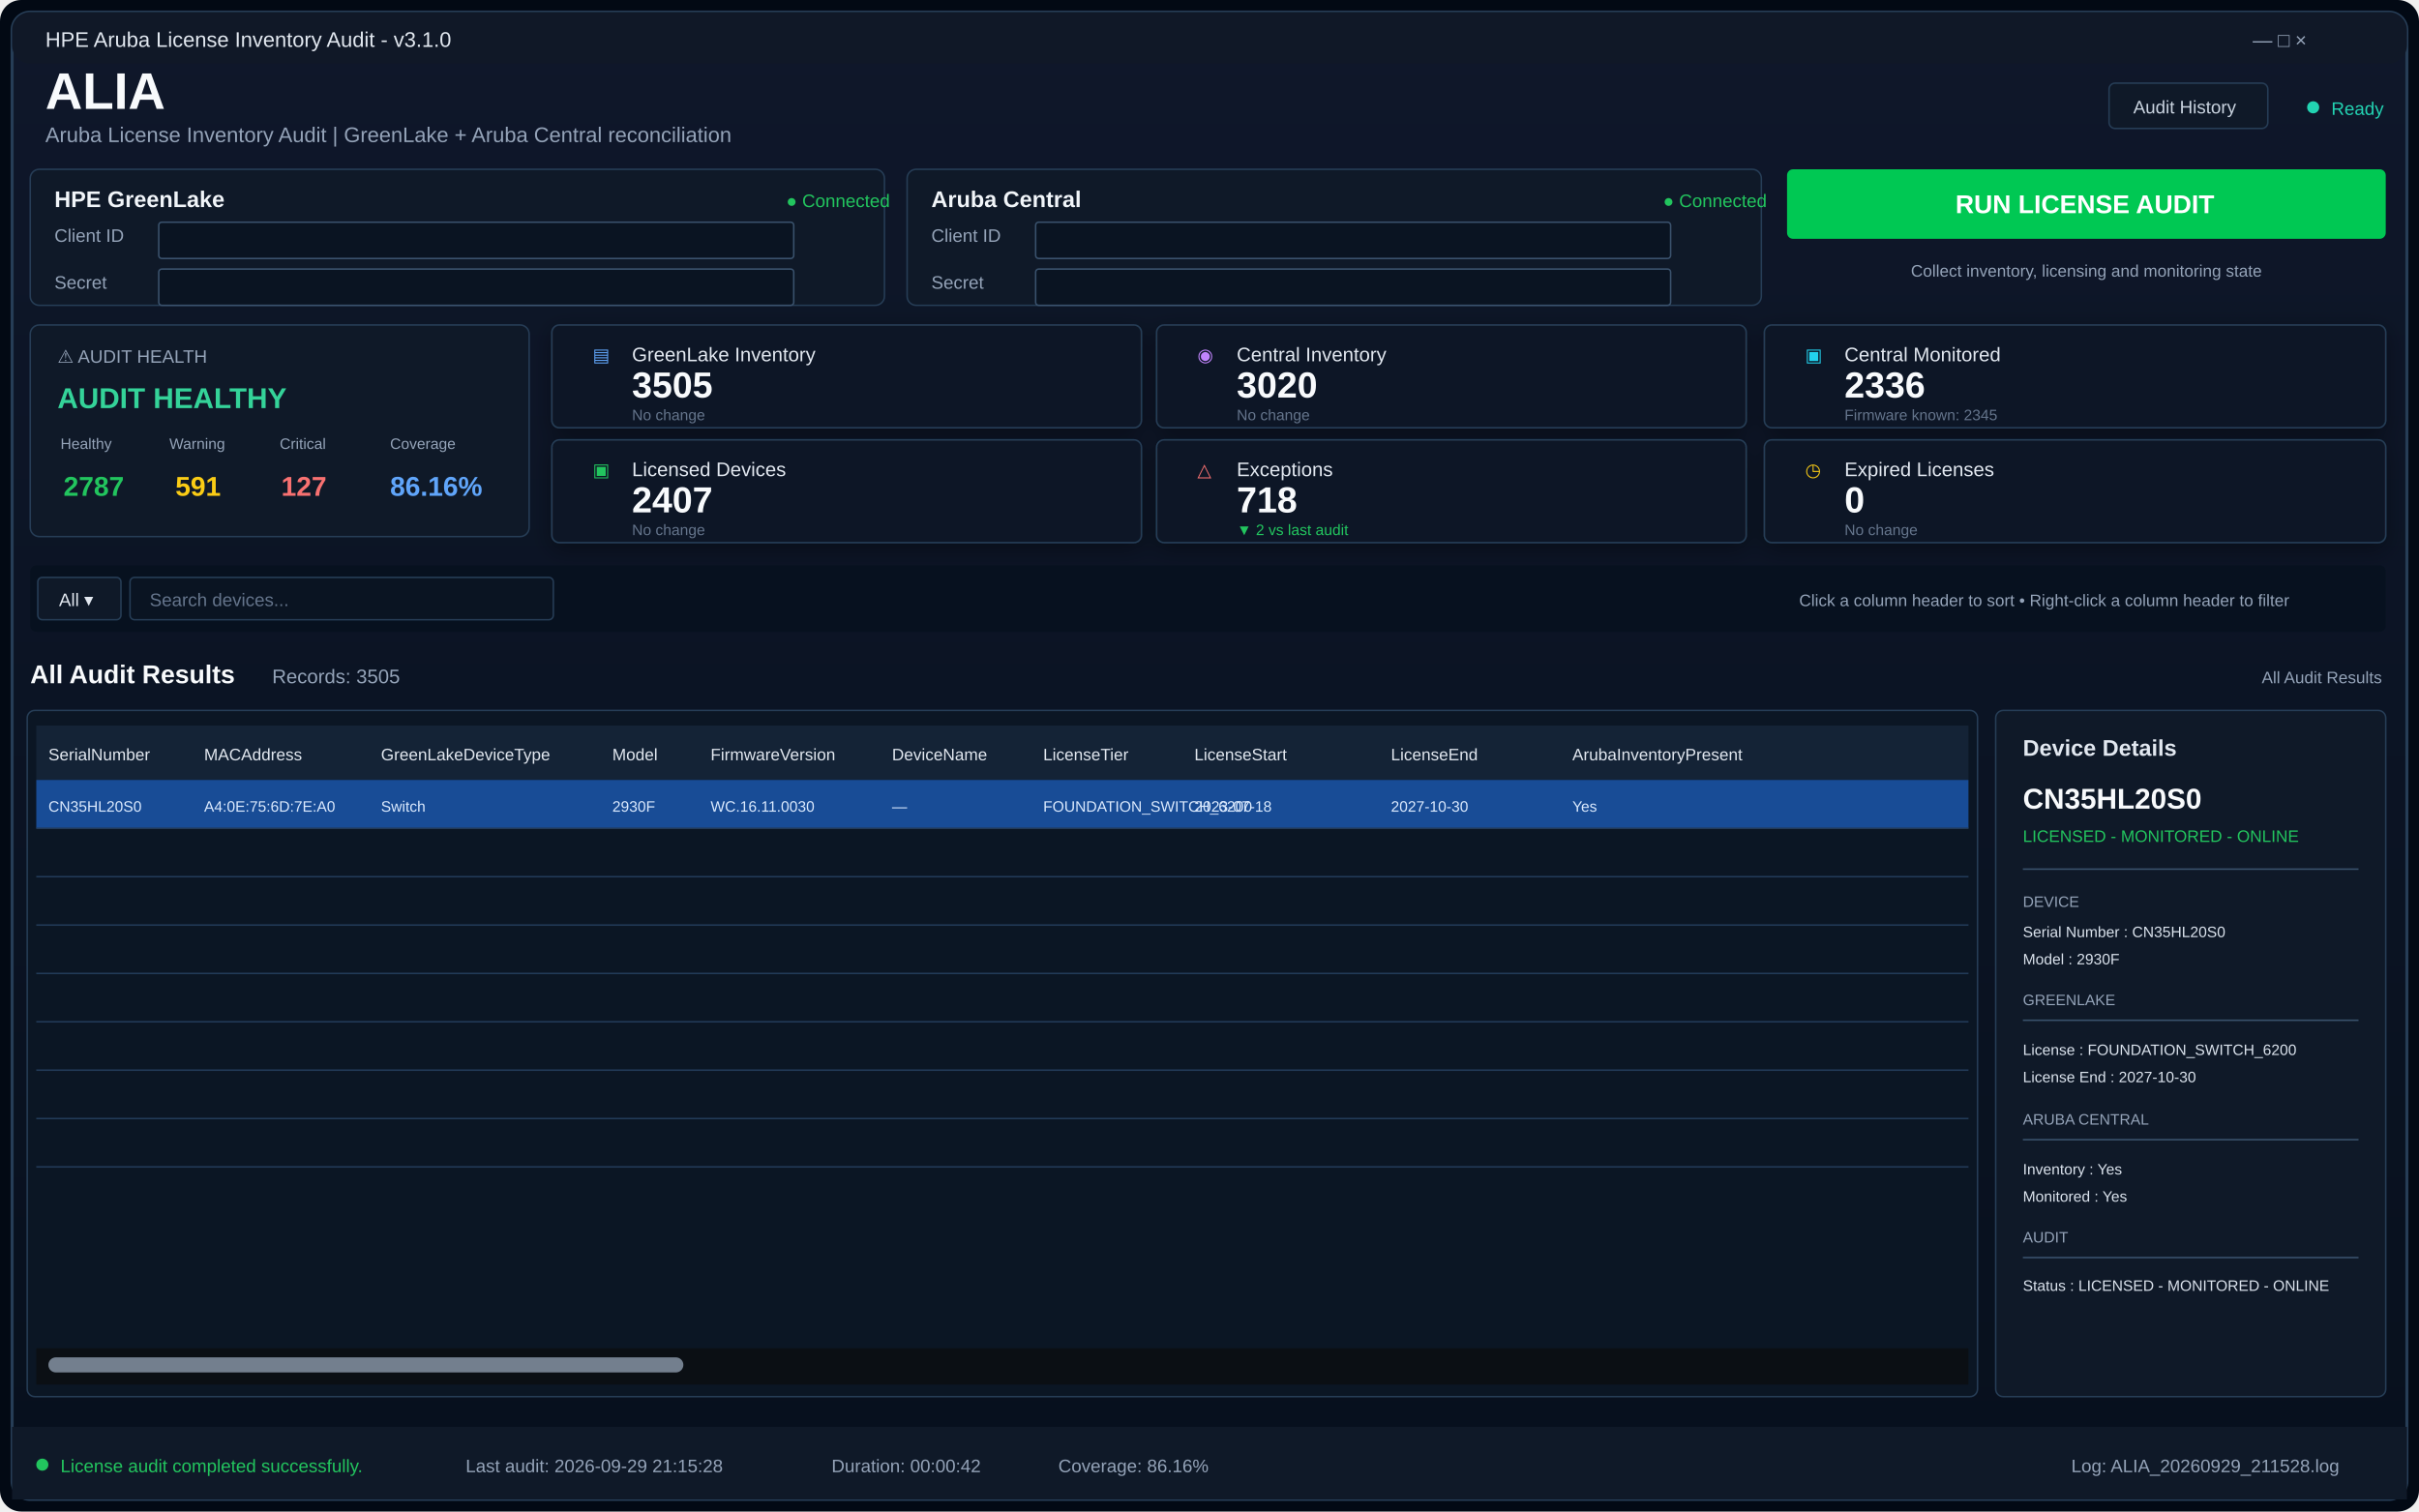
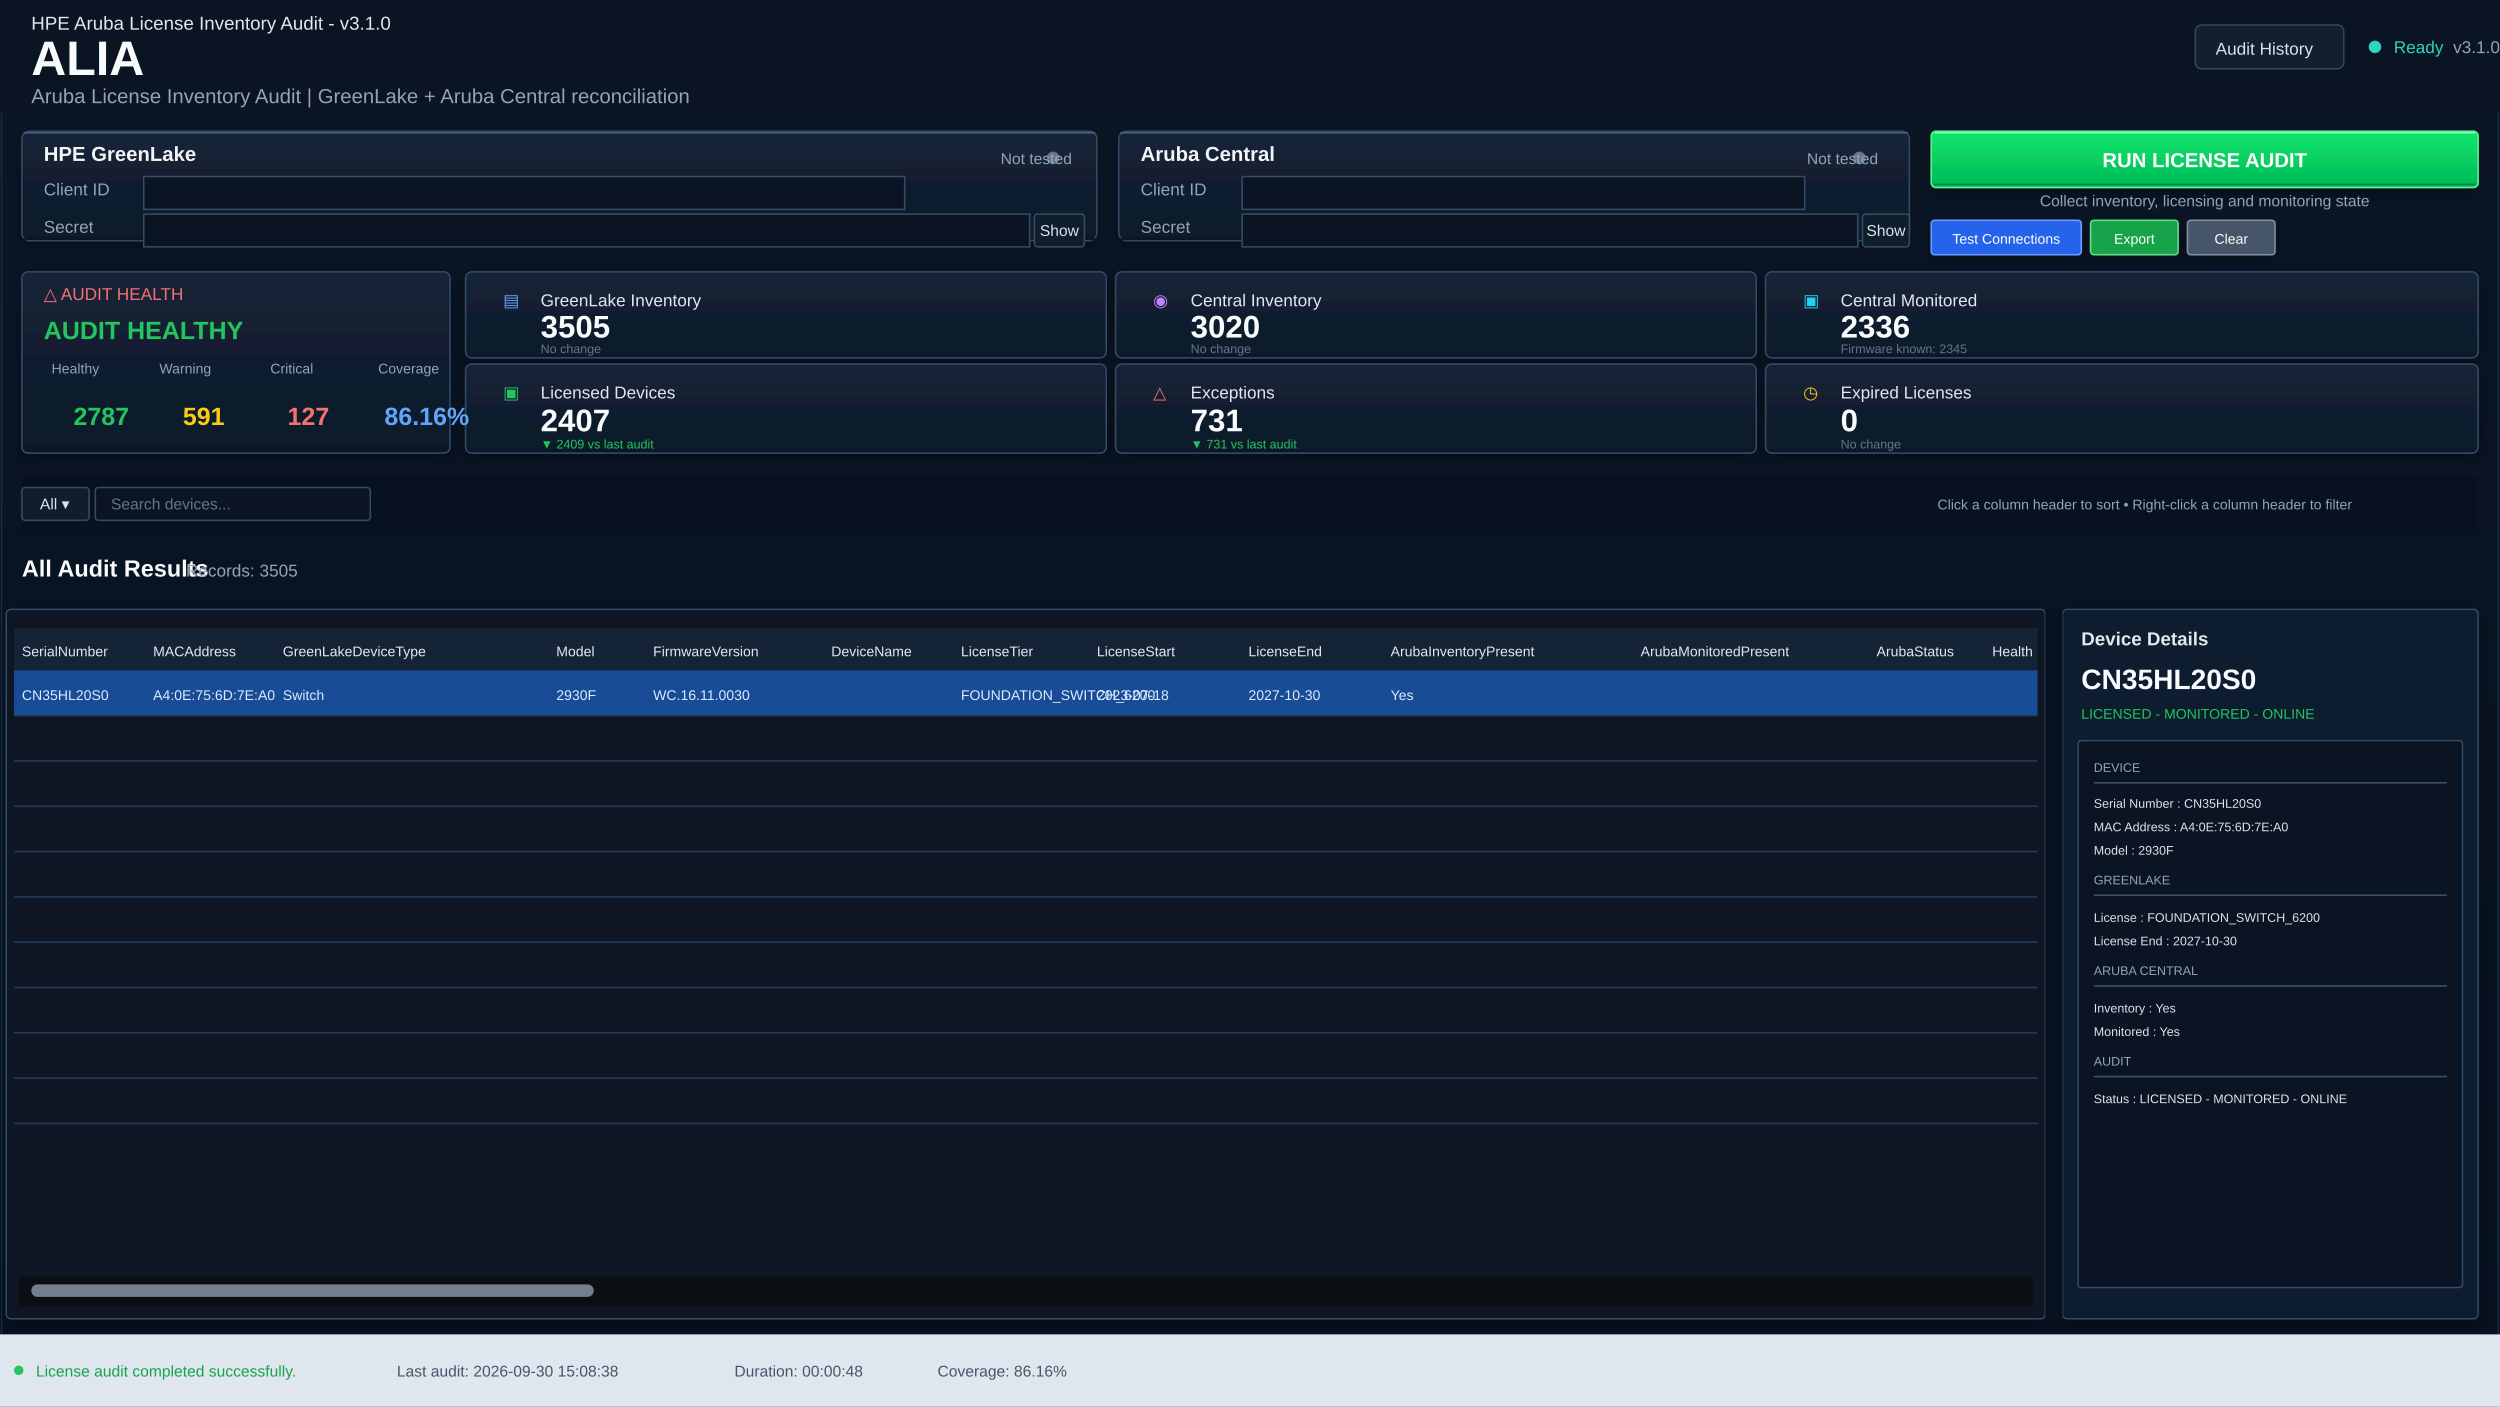
- <svg xmlns="http://www.w3.org/2000/svg" viewBox="0 0 1600 1000" width="1600" height="1000" role="img" aria-labelledby="title desc">
+ <svg xmlns="http://www.w3.org/2000/svg" viewBox="0 0 1600 900" width="1600" height="900" role="img" aria-labelledby="title desc">
  <defs>
-     <linearGradient id="bg" x1="0" x2="0" y1="0" y2="1">
-       <stop offset="0" stop-color="#0f172a" />
-       <stop offset="1" stop-color="#07101d" />
+     <linearGradient id="bg" x1="0" y1="0" x2="0" y2="1">
+       <stop offset="0" stop-color="#0b1626" />
+       <stop offset="1" stop-color="#07111f" />
    </linearGradient>
-     <filter id="shadow" x="-20%" y="-20%" width="140%" height="140%">
-       <feDropShadow dx="0" dy="4" stdDeviation="7" flood-color="#000000" flood-opacity=".35" />
+     <linearGradient id="card" x1="0" y1="0" x2="0" y2="1">
+       <stop offset="0" stop-color="#142237" />
+       <stop offset="0.55" stop-color="#111e2e" />
+       <stop offset="1" stop-color="#0e1928" />
+     </linearGradient>
+     <linearGradient id="green" x1="0" y1="0" x2="0" y2="1">
+       <stop offset="0" stop-color="#11e66c" />
+       <stop offset="1" stop-color="#00b957" />
+     </linearGradient>
+     <filter id="shadow" x="-20%" y="-30%" width="140%" height="160%">
+       <feDropShadow dx="0" dy="3" stdDeviation="5" flood-color="#000" flood-opacity=".38" />
    </filter>
  </defs>
-   <rect width="1600" height="1000" rx="14" fill="#020914" />
-   <rect x="8" y="8" width="1584" height="984" rx="12" fill="url(#bg)" stroke="#263d56" stroke-width="2" />
-   <rect x="8" y="8" width="1584" height="34" rx="12" fill="#101827" />
-   <text x="30" y="31" fill="#e2e8f0" font-family="Segoe UI,Arial,sans-serif" font-size="14">HPE Aruba License Inventory Audit - v3.1.0</text>
-   <text x="1490" y="31" fill="#94a3b8" font-family="Segoe UI,Arial,sans-serif" font-size="13">— □ ×</text>
-   <text x="30" y="72" fill="#f8fafc" font-family="Segoe UI,Arial,sans-serif" font-size="34" font-weight="700">ALIA</text>
-   <text x="30" y="94" fill="#94a3b8" font-family="Segoe UI,Arial,sans-serif" font-size="14">Aruba License Inventory Audit  |  GreenLake + Aruba Central reconciliation</text>
-   <rect x="1395" y="55" width="105" height="30" rx="4" fill="#0f1928" stroke="#263d56" />
-   <text x="1411" y="75" fill="#cbd5e1" font-family="Segoe UI,Arial,sans-serif" font-size="12">Audit History</text>
-   <circle cx="1530" cy="71" r="4" fill="#22d3b2" />
-   <text x="1542" y="76" fill="#22d3b2" font-family="Segoe UI,Arial,sans-serif" font-size="12">Ready</text>
-   <rect x="20" y="112" width="565" height="90" rx="6" fill="#0f1928" stroke="#263d56" />
-   <text x="36" y="137" fill="#f1f5f9" font-family="Segoe UI,Arial,sans-serif" font-size="15" font-weight="700">HPE GreenLake</text>
-   <text x="520" y="137" fill="#22c55e" font-family="Segoe UI,Arial,sans-serif" font-size="12">● Connected</text>
-   <text x="36" y="160" fill="#94a3b8" font-family="Segoe UI,Arial,sans-serif" font-size="12">Client ID</text>
-   <rect x="105" y="147" width="420" height="24" rx="2" fill="#0a1422" stroke="#3a526d" />
-   <text x="36" y="191" fill="#94a3b8" font-family="Segoe UI,Arial,sans-serif" font-size="12">Secret</text>
-   <rect x="105" y="178" width="420" height="24" rx="2" fill="#0a1422" stroke="#3a526d" />
-   <rect x="600" y="112" width="565" height="90" rx="6" fill="#0f1928" stroke="#263d56" />
-   <text x="616" y="137" fill="#f1f5f9" font-family="Segoe UI,Arial,sans-serif" font-size="15" font-weight="700">Aruba Central</text>
-   <text x="1100" y="137" fill="#22c55e" font-family="Segoe UI,Arial,sans-serif" font-size="12">● Connected</text>
-   <text x="616" y="160" fill="#94a3b8" font-family="Segoe UI,Arial,sans-serif" font-size="12">Client ID</text>
-   <rect x="685" y="147" width="420" height="24" rx="2" fill="#0a1422" stroke="#3a526d" />
-   <text x="616" y="191" fill="#94a3b8" font-family="Segoe UI,Arial,sans-serif" font-size="12">Secret</text>
-   <rect x="685" y="178" width="420" height="24" rx="2" fill="#0a1422" stroke="#3a526d" />
-   <rect x="1182" y="112" width="396" height="46" rx="4" fill="#00c853" />
-   <text x="1379" y="141" text-anchor="middle" fill="#ffffff" font-family="Segoe UI,Arial,sans-serif" font-size="17" font-weight="700">RUN LICENSE AUDIT</text>
-   <text x="1380" y="183" text-anchor="middle" fill="#94a3b8" font-family="Segoe UI,Arial,sans-serif" font-size="11">Collect inventory, licensing and monitoring state</text>
-   <rect x="20" y="215" width="330" height="140" rx="6" fill="#0f1928" stroke="#263d56" />
-   <text x="38" y="240" fill="#94a3b8" font-family="Segoe UI,Arial,sans-serif" font-size="12">⚠ AUDIT HEALTH</text>
-   <text x="38" y="270" fill="#34d399" font-family="Segoe UI,Arial,sans-serif" font-size="19" font-weight="700">AUDIT HEALTHY</text>
-   <text x="40" y="297" fill="#94a3b8" font-family="Segoe UI,Arial,sans-serif" font-size="10">Healthy</text>
-   <text x="112" y="297" fill="#94a3b8" font-family="Segoe UI,Arial,sans-serif" font-size="10">Warning</text>
-   <text x="185" y="297" fill="#94a3b8" font-family="Segoe UI,Arial,sans-serif" font-size="10">Critical</text>
-   <text x="258" y="297" fill="#94a3b8" font-family="Segoe UI,Arial,sans-serif" font-size="10">Coverage</text>
-   <text x="42" y="328" fill="#22c55e" font-family="Segoe UI,Arial,sans-serif" font-size="18" font-weight="700">2787</text>
-   <text x="116" y="328" fill="#facc15" font-family="Segoe UI,Arial,sans-serif" font-size="18" font-weight="700">591</text>
-   <text x="186" y="328" fill="#f87171" font-family="Segoe UI,Arial,sans-serif" font-size="18" font-weight="700">127</text>
-   <text x="258" y="328" fill="#60a5fa" font-family="Segoe UI,Arial,sans-serif" font-size="18" font-weight="700">86.16%</text>
+   <rect width="1600" height="900" fill="url(#bg)" />
+   <rect x="1" y="1" width="1598" height="898" fill="none" stroke="#172a40" />
+   <rect width="1600" height="72" fill="#0a1422" />
+   <text x="20" y="19" fill="#e2e8f0" font-family="Segoe UI,Arial" font-size="12">HPE Aruba License Inventory Audit - v3.1.0</text>
+   <text x="20" y="48" fill="#f8fafc" font-family="Segoe UI,Arial" font-size="31" font-weight="700">ALIA</text>
+   <text x="20" y="66" fill="#94a3b8" font-family="Segoe UI,Arial" font-size="13">Aruba License Inventory Audit  |  GreenLake + Aruba Central reconciliation</text>
+   <rect x="1405" y="16" width="95" height="28" rx="4" fill="#111f31" stroke="#30465f" />
+   <text x="1418" y="35" fill="#dbe3ed" font-family="Segoe UI,Arial" font-size="11">Audit History</text>
+   <circle cx="1520" cy="30" r="4" fill="#2dd4bf" />
+   <text x="1532" y="34" fill="#2dd4bf" font-family="Segoe UI,Arial" font-size="11">Ready</text>
+   <text x="1570" y="34" fill="#94a3b8" font-family="Segoe UI,Arial" font-size="11">v3.1.0</text>
  <g filter="url(#shadow)">
-     <rect x="365" y="215" width="390" height="68" rx="5" fill="#0f1928" stroke="#263d56" />
-     <rect x="765" y="215" width="390" height="68" rx="5" fill="#0f1928" stroke="#263d56" />
-     <rect x="1167" y="215" width="411" height="68" rx="5" fill="#0f1928" stroke="#263d56" />
-     <rect x="365" y="291" width="390" height="68" rx="5" fill="#0f1928" stroke="#263d56" />
-     <rect x="765" y="291" width="390" height="68" rx="5" fill="#0f1928" stroke="#263d56" />
-     <rect x="1167" y="291" width="411" height="68" rx="5" fill="#0f1928" stroke="#263d56" />
+     <rect x="14" y="84" width="688" height="70" rx="5" fill="url(#card)" stroke="#314a66" />
+     <line x1="15" y1="85" x2="701" y2="85" stroke="#46637f" />
+     <line x1="15" y1="153" x2="701" y2="153" stroke="#07101c" />
+     <rect x="716" y="84" width="506" height="70" rx="5" fill="url(#card)" stroke="#314a66" />
+     <line x1="717" y1="85" x2="1221" y2="85" stroke="#46637f" />
+     <line x1="717" y1="153" x2="1221" y2="153" stroke="#07101c" />
  </g>
-   <g font-family="Segoe UI,Arial,sans-serif">
-     <text x="392" y="239" fill="#60a5fa" font-size="12">▤</text>
-     <text x="418" y="239" fill="#e2e8f0" font-size="13">GreenLake Inventory</text>
-     <text x="418" y="263" fill="#f8fafc" font-size="24" font-weight="700">3505</text>
-     <text x="418" y="278" fill="#64748b" font-size="10">No change</text>
-     <text x="792" y="239" fill="#c084fc" font-size="12">◉</text>
-     <text x="818" y="239" fill="#e2e8f0" font-size="13">Central Inventory</text>
-     <text x="818" y="263" fill="#f8fafc" font-size="24" font-weight="700">3020</text>
-     <text x="818" y="278" fill="#64748b" font-size="10">No change</text>
-     <text x="1194" y="239" fill="#22d3ee" font-size="12">▣</text>
-     <text x="1220" y="239" fill="#e2e8f0" font-size="13">Central Monitored</text>
-     <text x="1220" y="263" fill="#f8fafc" font-size="24" font-weight="700">2336</text>
-     <text x="1220" y="278" fill="#64748b" font-size="10">Firmware known: 2345</text>
-     <text x="392" y="315" fill="#22c55e" font-size="12">▣</text>
-     <text x="418" y="315" fill="#e2e8f0" font-size="13">Licensed Devices</text>
-     <text x="418" y="339" fill="#f8fafc" font-size="24" font-weight="700">2407</text>
-     <text x="418" y="354" fill="#64748b" font-size="10">No change</text>
-     <text x="792" y="315" fill="#f87171" font-size="12">△</text>
-     <text x="818" y="315" fill="#e2e8f0" font-size="13">Exceptions</text>
-     <text x="818" y="339" fill="#f8fafc" font-size="24" font-weight="700">718</text>
-     <text x="818" y="354" fill="#22c55e" font-size="10">▼ 2 vs last audit</text>
-     <text x="1194" y="315" fill="#facc15" font-size="12">◷</text>
-     <text x="1220" y="315" fill="#e2e8f0" font-size="13">Expired Licenses</text>
-     <text x="1220" y="339" fill="#f8fafc" font-size="24" font-weight="700">0</text>
-     <text x="1220" y="354" fill="#64748b" font-size="10">No change</text>
+   <text x="28" y="103" fill="#f1f5f9" font-family="Segoe UI,Arial" font-size="13" font-weight="700">HPE GreenLake</text>
+   <circle cx="674" cy="101" r="4" fill="#64748b" />
+   <text x="686" y="105" text-anchor="end" fill="#94a3b8" font-family="Segoe UI,Arial" font-size="10">Not tested</text>
+   <text x="28" y="125" fill="#94a3b8" font-family="Segoe UI,Arial" font-size="11">Client ID</text>
+   <rect x="92" y="113" width="487" height="21" fill="#0a1422" stroke="#334b66" />
+   <text x="28" y="149" fill="#94a3b8" font-family="Segoe UI,Arial" font-size="11">Secret</text>
+   <rect x="92" y="137" width="567" height="21" fill="#0a1422" stroke="#334b66" />
+   <rect x="662" y="137" width="32" height="21" rx="2" fill="#101d2d" stroke="#334b66" />
+   <text x="678" y="151" text-anchor="middle" fill="#dbe3ed" font-family="Segoe UI,Arial" font-size="10">Show</text>
+   <text x="730" y="103" fill="#f1f5f9" font-family="Segoe UI,Arial" font-size="13" font-weight="700">Aruba Central</text>
+   <circle cx="1190" cy="101" r="4" fill="#64748b" />
+   <text x="1202" y="105" text-anchor="end" fill="#94a3b8" font-family="Segoe UI,Arial" font-size="10">Not tested</text>
+   <text x="730" y="125" fill="#94a3b8" font-family="Segoe UI,Arial" font-size="11">Client ID</text>
+   <rect x="795" y="113" width="360" height="21" fill="#0a1422" stroke="#334b66" />
+   <text x="730" y="149" fill="#94a3b8" font-family="Segoe UI,Arial" font-size="11">Secret</text>
+   <rect x="795" y="137" width="394" height="21" fill="#0a1422" stroke="#334b66" />
+   <rect x="1192" y="137" width="30" height="21" rx="2" fill="#101d2d" stroke="#334b66" />
+   <text x="1207" y="151" text-anchor="middle" fill="#dbe3ed" font-family="Segoe UI,Arial" font-size="10">Show</text>
+   <g filter="url(#shadow)">
+     <rect x="1236" y="84" width="350" height="36" rx="3" fill="url(#green)" stroke="#56f695" />
+     <line x1="1238" y1="85" x2="1584" y2="85" stroke="#7dffae" />
+     <line x1="1238" y1="118" x2="1584" y2="118" stroke="#007f3d" />
  </g>
-   <rect x="20" y="374" width="1558" height="44" rx="4" fill="#07111f" />
-   <rect x="25" y="382" width="55" height="28" rx="3" fill="#0f1928" stroke="#263d56" />
-   <text x="39" y="401" fill="#e2e8f0" font-family="Segoe UI,Arial,sans-serif" font-size="12">All ▾</text>
-   <rect x="86" y="382" width="280" height="28" rx="3" fill="#0a1422" stroke="#263d56" />
-   <text x="99" y="401" fill="#64748b" font-family="Segoe UI,Arial,sans-serif" font-size="12">Search devices...</text>
-   <text x="1190" y="401" fill="#94a3b8" font-family="Segoe UI,Arial,sans-serif" font-size="11">Click a column header to sort  •  Right-click a column header to filter</text>
-   <text x="20" y="452" fill="#f8fafc" font-family="Segoe UI,Arial,sans-serif" font-size="17" font-weight="700">All Audit Results</text>
-   <text x="180" y="452" fill="#94a3b8" font-family="Segoe UI,Arial,sans-serif" font-size="13">Records: 3505</text>
-   <text x="1496" y="452" fill="#94a3b8" font-family="Segoe UI,Arial,sans-serif" font-size="11">All Audit Results</text>
-   <rect x="18" y="470" width="1290" height="454" rx="5" fill="#0b1624" stroke="#263d56" />
-   <rect x="24" y="480" width="1278" height="36" fill="#142336" />
-   <g fill="#e2e8f0" font-family="Segoe UI,Arial,sans-serif" font-size="11">
-     <text x="32" y="503">SerialNumber</text>
-     <text x="135" y="503">MACAddress</text>
-     <text x="252" y="503">GreenLakeDeviceType</text>
-     <text x="405" y="503">Model</text>
-     <text x="470" y="503">FirmwareVersion</text>
-     <text x="590" y="503">DeviceName</text>
-     <text x="690" y="503">LicenseTier</text>
-     <text x="790" y="503">LicenseStart</text>
-     <text x="920" y="503">LicenseEnd</text>
-     <text x="1040" y="503">ArubaInventoryPresent</text>
+   <text x="1411" y="107" text-anchor="middle" fill="#fff" font-family="Segoe UI,Arial" font-size="13" font-weight="700">RUN LICENSE AUDIT</text>
+   <text x="1411" y="132" text-anchor="middle" fill="#94a3b8" font-family="Segoe UI,Arial" font-size="10">Collect inventory, licensing and monitoring state</text>
+   <g filter="url(#shadow)">
+     <rect x="1236" y="141" width="96" height="22" rx="2" fill="#2563eb" stroke="#6d9bff" />
+     <rect x="1338" y="141" width="56" height="22" rx="2" fill="#16a34a" stroke="#67d98a" />
+     <rect x="1400" y="141" width="56" height="22" rx="2" fill="#475569" stroke="#8090a5" />
  </g>
-   <rect x="24" y="516" width="1278" height="32" fill="#184c96" />
-   <g fill="#dbeafe" font-family="Segoe UI,Arial,sans-serif" font-size="10">
-     <text x="32" y="537">CN35HL20S0</text>
-     <text x="135" y="537">A4:0E:75:6D:7E:A0</text>
-     <text x="252" y="537">Switch</text>
-     <text x="405" y="537">2930F</text>
-     <text x="470" y="537">WC.16.11.0030</text>
-     <text x="590" y="537">—</text>
-     <text x="690" y="537">FOUNDATION_SWITCH_6200</text>
-     <text x="790" y="537">2023-07-18</text>
-     <text x="920" y="537">2027-10-30</text>
-     <text x="1040" y="537">Yes</text>
+   <text x="1284" y="156" text-anchor="middle" fill="#fff" font-family="Segoe UI,Arial" font-size="9">Test Connections</text>
+   <text x="1366" y="156" text-anchor="middle" fill="#fff" font-family="Segoe UI,Arial" font-size="9">Export</text>
+   <text x="1428" y="156" text-anchor="middle" fill="#fff" font-family="Segoe UI,Arial" font-size="9">Clear</text>
+   <g filter="url(#shadow)">
+     <rect x="14" y="174" width="274" height="116" rx="4" fill="url(#card)" stroke="#314a66" />
+     <rect x="298" y="174" width="410" height="55" rx="4" fill="url(#card)" stroke="#314a66" />
+     <rect x="714" y="174" width="410" height="55" rx="4" fill="url(#card)" stroke="#314a66" />
+     <rect x="1130" y="174" width="456" height="55" rx="4" fill="url(#card)" stroke="#314a66" />
+     <rect x="298" y="233" width="410" height="57" rx="4" fill="url(#card)" stroke="#314a66" />
+     <rect x="714" y="233" width="410" height="57" rx="4" fill="url(#card)" stroke="#314a66" />
+     <rect x="1130" y="233" width="456" height="57" rx="4" fill="url(#card)" stroke="#314a66" />
  </g>
-   <g stroke="#223b58" stroke-width="1">
-     <line x1="24" y1="548" x2="1302" y2="548" />
-     <line x1="24" y1="580" x2="1302" y2="580" />
-     <line x1="24" y1="612" x2="1302" y2="612" />
-     <line x1="24" y1="644" x2="1302" y2="644" />
-     <line x1="24" y1="676" x2="1302" y2="676" />
-     <line x1="24" y1="708" x2="1302" y2="708" />
-     <line x1="24" y1="740" x2="1302" y2="740" />
-     <line x1="24" y1="772" x2="1302" y2="772" />
+   <text x="28" y="192" fill="#f87171" font-family="Segoe UI,Arial" font-size="11">△ AUDIT HEALTH</text>
+   <text x="28" y="217" fill="#22c55e" font-family="Segoe UI,Arial" font-size="16" font-weight="700">AUDIT HEALTHY</text>
+   <text x="33" y="239" fill="#94a3b8" font-family="Segoe UI,Arial" font-size="9">Healthy</text>
+   <text x="102" y="239" fill="#94a3b8" font-family="Segoe UI,Arial" font-size="9">Warning</text>
+   <text x="173" y="239" fill="#94a3b8" font-family="Segoe UI,Arial" font-size="9">Critical</text>
+   <text x="242" y="239" fill="#94a3b8" font-family="Segoe UI,Arial" font-size="9">Coverage</text>
+   <text x="47" y="272" fill="#22c55e" font-family="Segoe UI,Arial" font-size="16" font-weight="700">2787</text>
+   <text x="117" y="272" fill="#facc15" font-family="Segoe UI,Arial" font-size="16" font-weight="700">591</text>
+   <text x="184" y="272" fill="#f87171" font-family="Segoe UI,Arial" font-size="16" font-weight="700">127</text>
+   <text x="246" y="272" fill="#60a5fa" font-family="Segoe UI,Arial" font-size="16" font-weight="700">86.16%</text>
+   <g font-family="Segoe UI,Arial">
+     <text x="322" y="196" fill="#60a5fa" font-size="11">▤</text>
+     <text x="346" y="196" fill="#e2e8f0" font-size="11">GreenLake Inventory</text>
+     <text x="346" y="216" fill="#f8fafc" font-size="20" font-weight="700">3505</text>
+     <text x="346" y="226" fill="#64748b" font-size="8">No change</text>
+     <text x="738" y="196" fill="#c084fc" font-size="11">◉</text>
+     <text x="762" y="196" fill="#e2e8f0" font-size="11">Central Inventory</text>
+     <text x="762" y="216" fill="#f8fafc" font-size="20" font-weight="700">3020</text>
+     <text x="762" y="226" fill="#64748b" font-size="8">No change</text>
+     <text x="1154" y="196" fill="#22d3ee" font-size="11">▣</text>
+     <text x="1178" y="196" fill="#e2e8f0" font-size="11">Central Monitored</text>
+     <text x="1178" y="216" fill="#f8fafc" font-size="20" font-weight="700">2336</text>
+     <text x="1178" y="226" fill="#64748b" font-size="8">Firmware known: 2345</text>
+     <text x="322" y="255" fill="#22c55e" font-size="11">▣</text>
+     <text x="346" y="255" fill="#e2e8f0" font-size="11">Licensed Devices</text>
+     <text x="346" y="276" fill="#f8fafc" font-size="20" font-weight="700">2407</text>
+     <text x="346" y="287" fill="#22c55e" font-size="8">▼ 2409 vs last audit</text>
+     <text x="738" y="255" fill="#f87171" font-size="11">△</text>
+     <text x="762" y="255" fill="#e2e8f0" font-size="11">Exceptions</text>
+     <text x="762" y="276" fill="#f8fafc" font-size="20" font-weight="700">731</text>
+     <text x="762" y="287" fill="#22c55e" font-size="8">▼ 731 vs last audit</text>
+     <text x="1154" y="255" fill="#facc15" font-size="11">◷</text>
+     <text x="1178" y="255" fill="#e2e8f0" font-size="11">Expired Licenses</text>
+     <text x="1178" y="276" fill="#f8fafc" font-size="20" font-weight="700">0</text>
+     <text x="1178" y="287" fill="#64748b" font-size="8">No change</text>
  </g>
-   <rect x="24" y="892" width="1278" height="24" fill="#0b0f14" />
-   <rect x="32" y="898" width="420" height="10" rx="5" fill="#737f8e" />
-   <rect x="1320" y="470" width="258" height="454" rx="5" fill="#0f1928" stroke="#263d56" />
-   <text x="1338" y="500" fill="#e2e8f0" font-family="Segoe UI,Arial,sans-serif" font-size="15" font-weight="700">Device Details</text>
-   <text x="1338" y="535" fill="#f8fafc" font-family="Segoe UI,Arial,sans-serif" font-size="19" font-weight="700">CN35HL20S0</text>
-   <text x="1338" y="557" fill="#22c55e" font-family="Segoe UI,Arial,sans-serif" font-size="11">LICENSED - MONITORED - ONLINE</text>
-   <line x1="1338" y1="575" x2="1560" y2="575" stroke="#3a526d" />
-   <text x="1338" y="600" fill="#94a3b8" font-family="Segoe UI,Arial,sans-serif" font-size="10">DEVICE</text>
-   <text x="1338" y="620" fill="#dbe3ed" font-family="Segoe UI,Arial,sans-serif" font-size="10">Serial Number  : CN35HL20S0</text>
-   <text x="1338" y="638" fill="#dbe3ed" font-family="Segoe UI,Arial,sans-serif" font-size="10">Model         : 2930F</text>
-   <text x="1338" y="665" fill="#94a3b8" font-family="Segoe UI,Arial,sans-serif" font-size="10">GREENLAKE</text>
-   <line x1="1338" y1="675" x2="1560" y2="675" stroke="#3a526d" />
-   <text x="1338" y="698" fill="#dbe3ed" font-family="Segoe UI,Arial,sans-serif" font-size="10">License       : FOUNDATION_SWITCH_6200</text>
-   <text x="1338" y="716" fill="#dbe3ed" font-family="Segoe UI,Arial,sans-serif" font-size="10">License End   : 2027-10-30</text>
-   <text x="1338" y="744" fill="#94a3b8" font-family="Segoe UI,Arial,sans-serif" font-size="10">ARUBA CENTRAL</text>
-   <line x1="1338" y1="754" x2="1560" y2="754" stroke="#3a526d" />
-   <text x="1338" y="777" fill="#dbe3ed" font-family="Segoe UI,Arial,sans-serif" font-size="10">Inventory     : Yes</text>
-   <text x="1338" y="795" fill="#dbe3ed" font-family="Segoe UI,Arial,sans-serif" font-size="10">Monitored     : Yes</text>
-   <text x="1338" y="822" fill="#94a3b8" font-family="Segoe UI,Arial,sans-serif" font-size="10">AUDIT</text>
-   <line x1="1338" y1="832" x2="1560" y2="832" stroke="#3a526d" />
-   <text x="1338" y="854" fill="#dbe3ed" font-family="Segoe UI,Arial,sans-serif" font-size="10">Status        : LICENSED - MONITORED - ONLINE</text>
-   <rect x="8" y="944" width="1584" height="48" fill="#0f1928" />
-   <circle cx="28" cy="969" r="4" fill="#22c55e" />
-   <text x="40" y="974" fill="#22c55e" font-family="Segoe UI,Arial,sans-serif" font-size="12">License audit completed successfully.</text>
-   <text x="308" y="974" fill="#94a3b8" font-family="Segoe UI,Arial,sans-serif" font-size="12">Last audit: 2026-09-29 21:15:28</text>
-   <text x="550" y="974" fill="#94a3b8" font-family="Segoe UI,Arial,sans-serif" font-size="12">Duration: 00:00:42</text>
-   <text x="700" y="974" fill="#94a3b8" font-family="Segoe UI,Arial,sans-serif" font-size="12">Coverage: 86.16%</text>
-   <text x="1370" y="974" fill="#94a3b8" font-family="Segoe UI,Arial,sans-serif" font-size="12">Log: ALIA_20260929_211528.log</text>
+   <rect x="14" y="305" width="1572" height="38" fill="#07111f" />
+   <rect x="14" y="312" width="43" height="21" rx="2" fill="#101d2d" stroke="#334b66" />
+   <text x="35" y="326" text-anchor="middle" fill="#dbe3ed" font-family="Segoe UI,Arial" font-size="10">All ▾</text>
+   <rect x="61" y="312" width="176" height="21" rx="2" fill="#0a1422" stroke="#334b66" />
+   <text x="71" y="326" fill="#64748b" font-family="Segoe UI,Arial" font-size="10">Search devices...</text>
+   <text x="1240" y="326" fill="#94a3b8" font-family="Segoe UI,Arial" font-size="9">Click a column header to sort  •  Right-click a column header to filter</text>
+   <text x="14" y="369" fill="#f8fafc" font-family="Segoe UI,Arial" font-size="15" font-weight="700">All Audit Results</text>
+   <text x="119" y="369" fill="#94a3b8" font-family="Segoe UI,Arial" font-size="11">Records: 3505</text>
+   <g filter="url(#shadow)">
+     <rect x="4" y="390" width="1305" height="454" rx="3" fill="#0b1624" stroke="#314a66" />
+     <rect x="1320" y="390" width="266" height="454" rx="3" fill="#111e2e" stroke="#314a66" />
+   </g>
+   <rect x="1309" y="390" width="11" height="454" fill="#07111f" />
+   <rect x="9" y="402" width="1295" height="27" fill="#142336" />
+   <g fill="#e2e8f0" font-family="Segoe UI,Arial" font-size="9">
+     <text x="14" y="420">SerialNumber</text>
+     <text x="98" y="420">MACAddress</text>
+     <text x="181" y="420">GreenLakeDeviceType</text>
+     <text x="356" y="420">Model</text>
+     <text x="418" y="420">FirmwareVersion</text>
+     <text x="532" y="420">DeviceName</text>
+     <text x="615" y="420">LicenseTier</text>
+     <text x="702" y="420">LicenseStart</text>
+     <text x="799" y="420">LicenseEnd</text>
+     <text x="890" y="420">ArubaInventoryPresent</text>
+     <text x="1050" y="420">ArubaMonitoredPresent</text>
+     <text x="1201" y="420">ArubaStatus</text>
+     <text x="1275" y="420">Health</text>
+   </g>
+   <rect x="9" y="429" width="1295" height="29" fill="#184c96" />
+   <text x="14" y="448" fill="#dbeafe" font-family="Segoe UI,Arial" font-size="9">CN35HL20S0</text>
+   <text x="98" y="448" fill="#dbeafe" font-family="Segoe UI,Arial" font-size="9">A4:0E:75:6D:7E:A0</text>
+   <text x="181" y="448" fill="#dbeafe" font-family="Segoe UI,Arial" font-size="9">Switch</text>
+   <text x="356" y="448" fill="#dbeafe" font-family="Segoe UI,Arial" font-size="9">2930F</text>
+   <text x="418" y="448" fill="#dbeafe" font-family="Segoe UI,Arial" font-size="9">WC.16.11.0030</text>
+   <text x="615" y="448" fill="#dbeafe" font-family="Segoe UI,Arial" font-size="9">FOUNDATION_SWITCH_6200</text>
+   <text x="702" y="448" fill="#dbeafe" font-family="Segoe UI,Arial" font-size="9">2023-07-18</text>
+   <text x="799" y="448" fill="#dbeafe" font-family="Segoe UI,Arial" font-size="9">2027-10-30</text>
+   <text x="890" y="448" fill="#dbeafe" font-family="Segoe UI,Arial" font-size="9">Yes</text>
+   <g stroke="#223b58">
+     <line x1="9" y1="458" x2="1304" y2="458" />
+     <line x1="9" y1="487" x2="1304" y2="487" />
+     <line x1="9" y1="516" x2="1304" y2="516" />
+     <line x1="9" y1="545" x2="1304" y2="545" />
+     <line x1="9" y1="574" x2="1304" y2="574" />
+     <line x1="9" y1="603" x2="1304" y2="603" />
+     <line x1="9" y1="632" x2="1304" y2="632" />
+     <line x1="9" y1="661" x2="1304" y2="661" />
+     <line x1="9" y1="690" x2="1304" y2="690" />
+     <line x1="9" y1="719" x2="1304" y2="719" />
+   </g>
+   <rect x="12" y="817" width="1289" height="19" fill="#0b0f14" />
+   <rect x="20" y="822" width="360" height="8" rx="4" fill="#737f8e" />
+   <text x="1332" y="413" fill="#e2e8f0" font-family="Segoe UI,Arial" font-size="12" font-weight="700">Device Details</text>
+   <text x="1332" y="441" fill="#f8fafc" font-family="Segoe UI,Arial" font-size="18" font-weight="700">CN35HL20S0</text>
+   <text x="1332" y="460" fill="#22c55e" font-family="Segoe UI,Arial" font-size="9">LICENSED - MONITORED - ONLINE</text>
+   <rect x="1330" y="474" width="246" height="350" rx="2" fill="#0a1422" stroke="#314a66" />
+   <text x="1340" y="494" fill="#94a3b8" font-family="Segoe UI,Arial" font-size="8">DEVICE</text>
+   <line x1="1340" y1="501" x2="1566" y2="501" stroke="#3a526d" />
+   <text x="1340" y="517" fill="#dbe3ed" font-family="Segoe UI,Arial" font-size="8">Serial Number : CN35HL20S0</text>
+   <text x="1340" y="532" fill="#dbe3ed" font-family="Segoe UI,Arial" font-size="8">MAC Address  : A4:0E:75:6D:7E:A0</text>
+   <text x="1340" y="547" fill="#dbe3ed" font-family="Segoe UI,Arial" font-size="8">Model        : 2930F</text>
+   <text x="1340" y="566" fill="#94a3b8" font-family="Segoe UI,Arial" font-size="8">GREENLAKE</text>
+   <line x1="1340" y1="573" x2="1566" y2="573" stroke="#3a526d" />
+   <text x="1340" y="590" fill="#dbe3ed" font-family="Segoe UI,Arial" font-size="8">License      : FOUNDATION_SWITCH_6200</text>
+   <text x="1340" y="605" fill="#dbe3ed" font-family="Segoe UI,Arial" font-size="8">License End  : 2027-10-30</text>
+   <text x="1340" y="624" fill="#94a3b8" font-family="Segoe UI,Arial" font-size="8">ARUBA CENTRAL</text>
+   <line x1="1340" y1="631" x2="1566" y2="631" stroke="#3a526d" />
+   <text x="1340" y="648" fill="#dbe3ed" font-family="Segoe UI,Arial" font-size="8">Inventory    : Yes</text>
+   <text x="1340" y="663" fill="#dbe3ed" font-family="Segoe UI,Arial" font-size="8">Monitored    : Yes</text>
+   <text x="1340" y="682" fill="#94a3b8" font-family="Segoe UI,Arial" font-size="8">AUDIT</text>
+   <line x1="1340" y1="689" x2="1566" y2="689" stroke="#3a526d" />
+   <text x="1340" y="706" fill="#dbe3ed" font-family="Segoe UI,Arial" font-size="8">Status       : LICENSED - MONITORED - ONLINE</text>
+   <rect y="854" width="1600" height="46" fill="#dfe6ee" />
+   <circle cx="12" cy="877" r="3" fill="#22c55e" />
+   <text x="23" y="881" fill="#16a34a" font-family="Segoe UI,Arial" font-size="10">License audit completed successfully.</text>
+   <text x="254" y="881" fill="#475569" font-family="Segoe UI,Arial" font-size="10">Last audit: 2026-09-30 15:08:38</text>
+   <text x="470" y="881" fill="#475569" font-family="Segoe UI,Arial" font-size="10">Duration: 00:00:48</text>
+   <text x="600" y="881" fill="#475569" font-family="Segoe UI,Arial" font-size="10">Coverage: 86.16%</text>
</svg>
